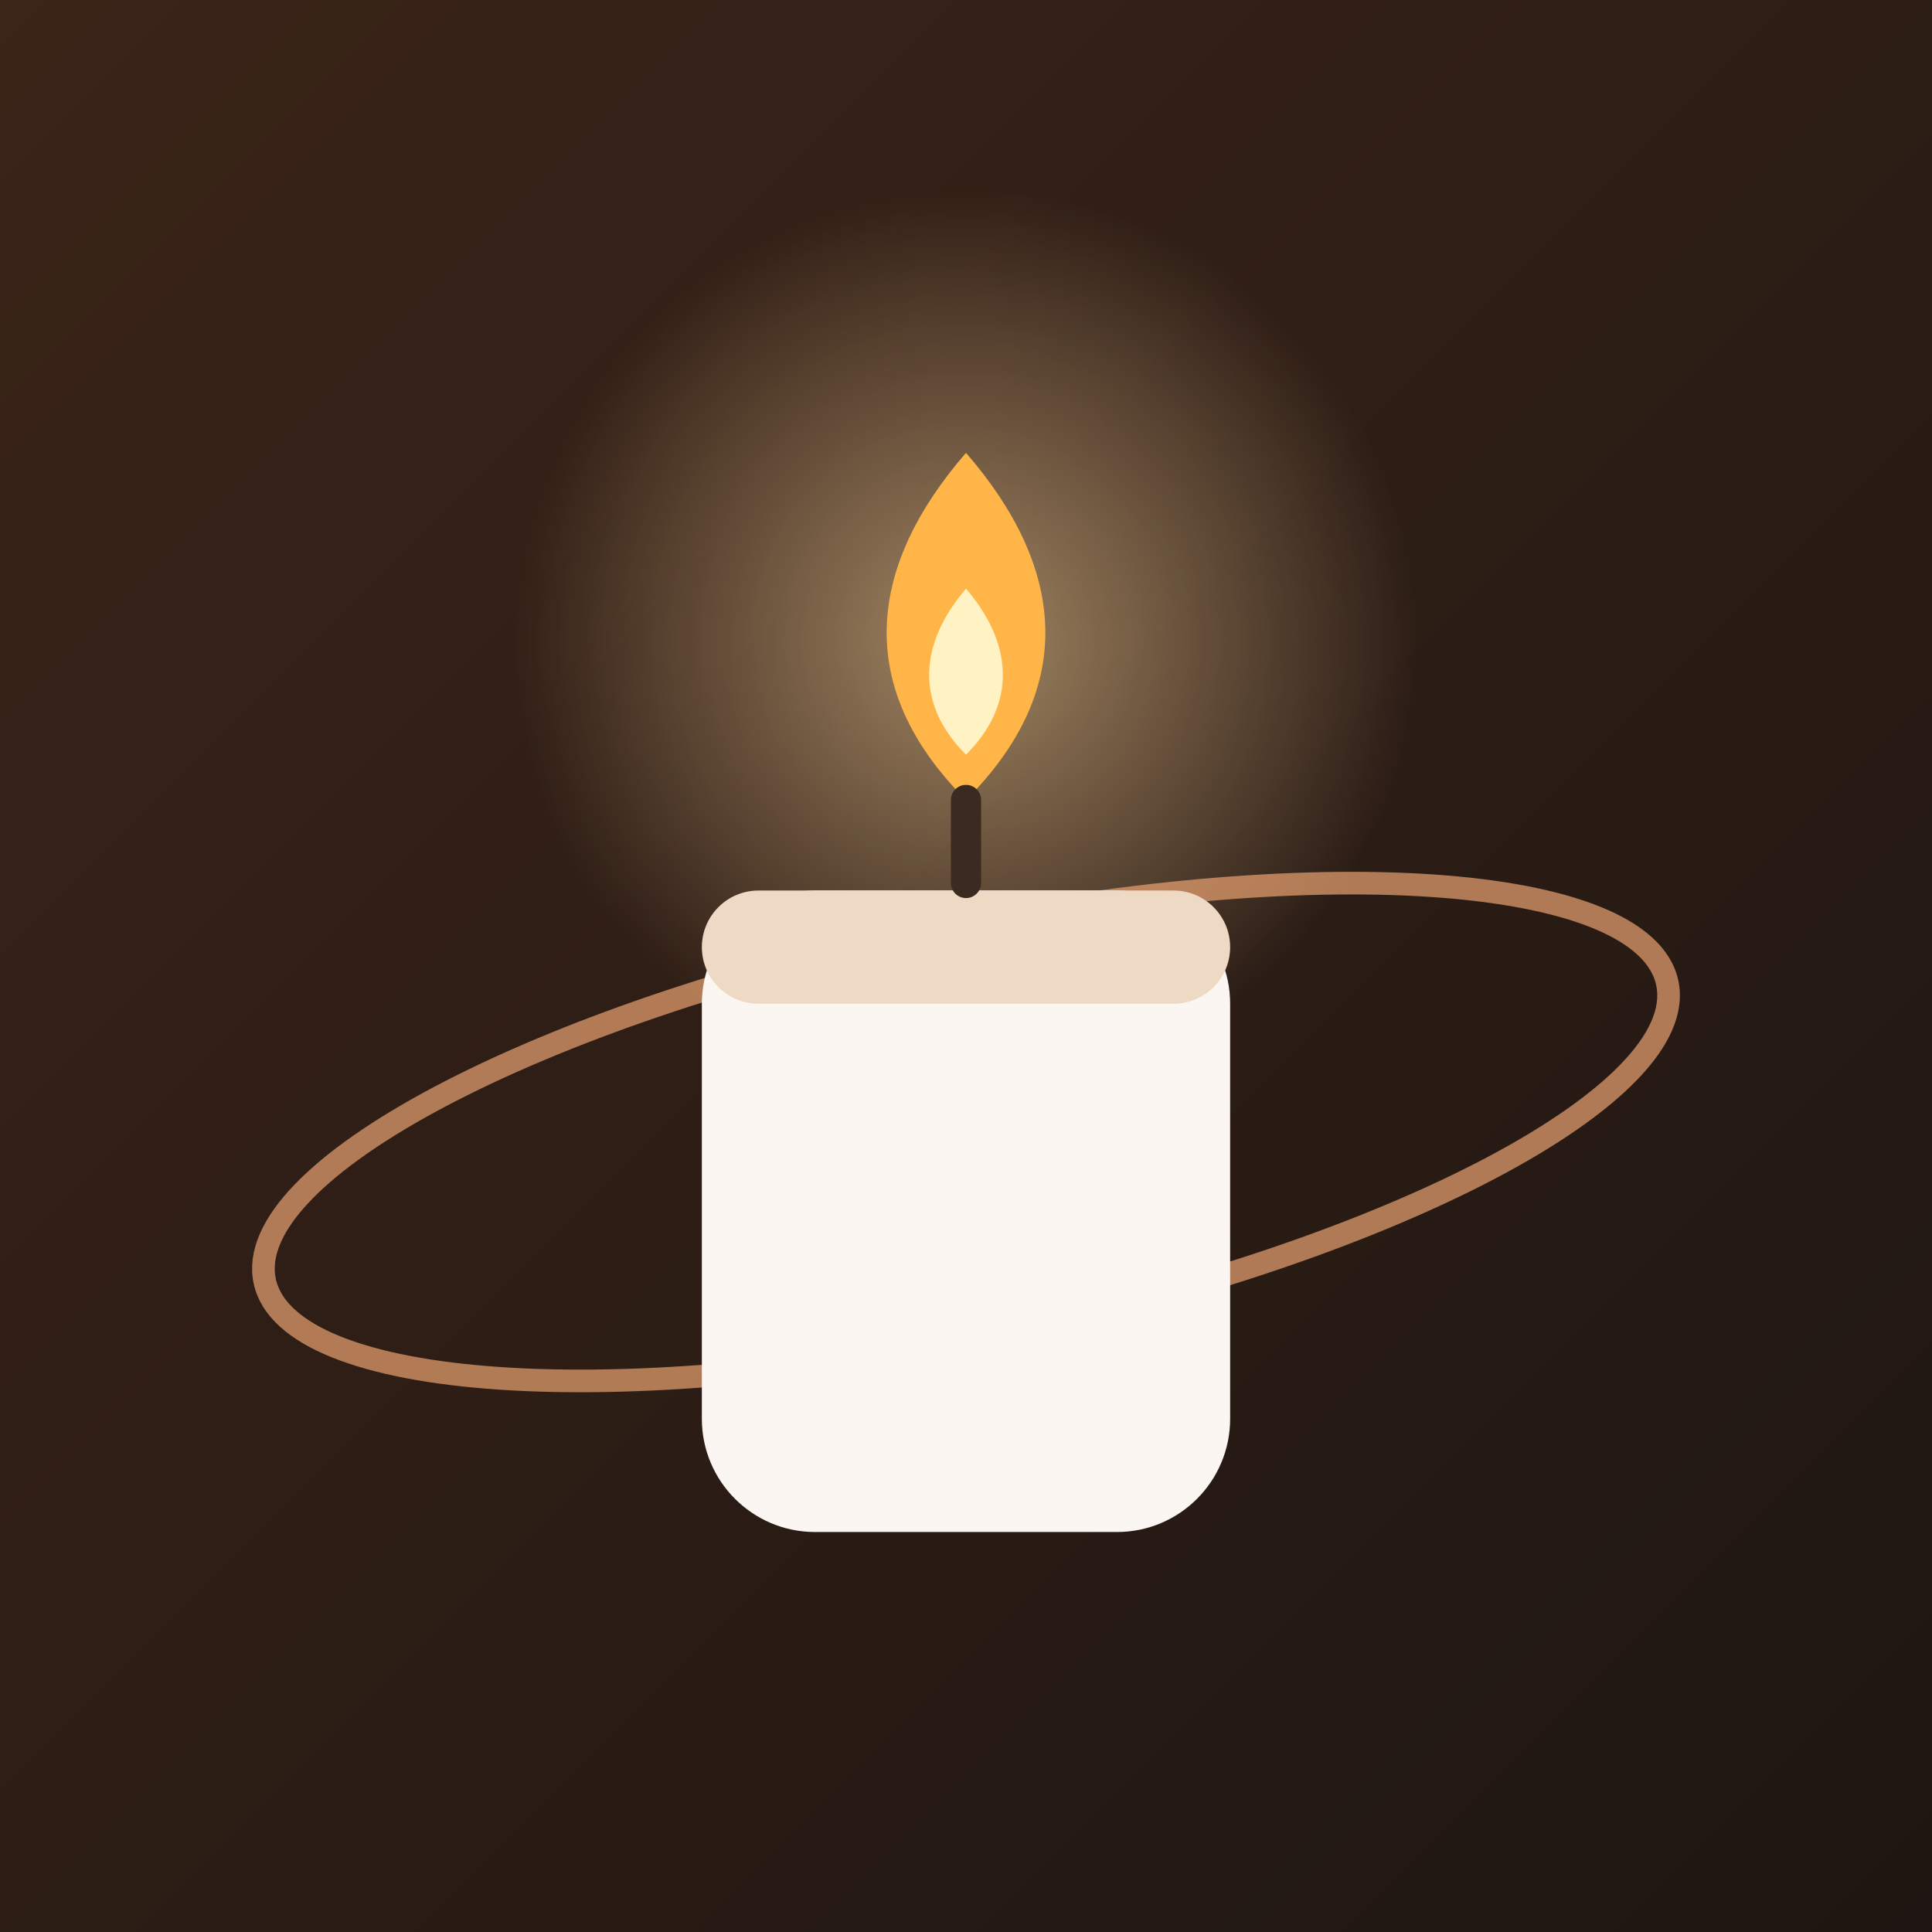
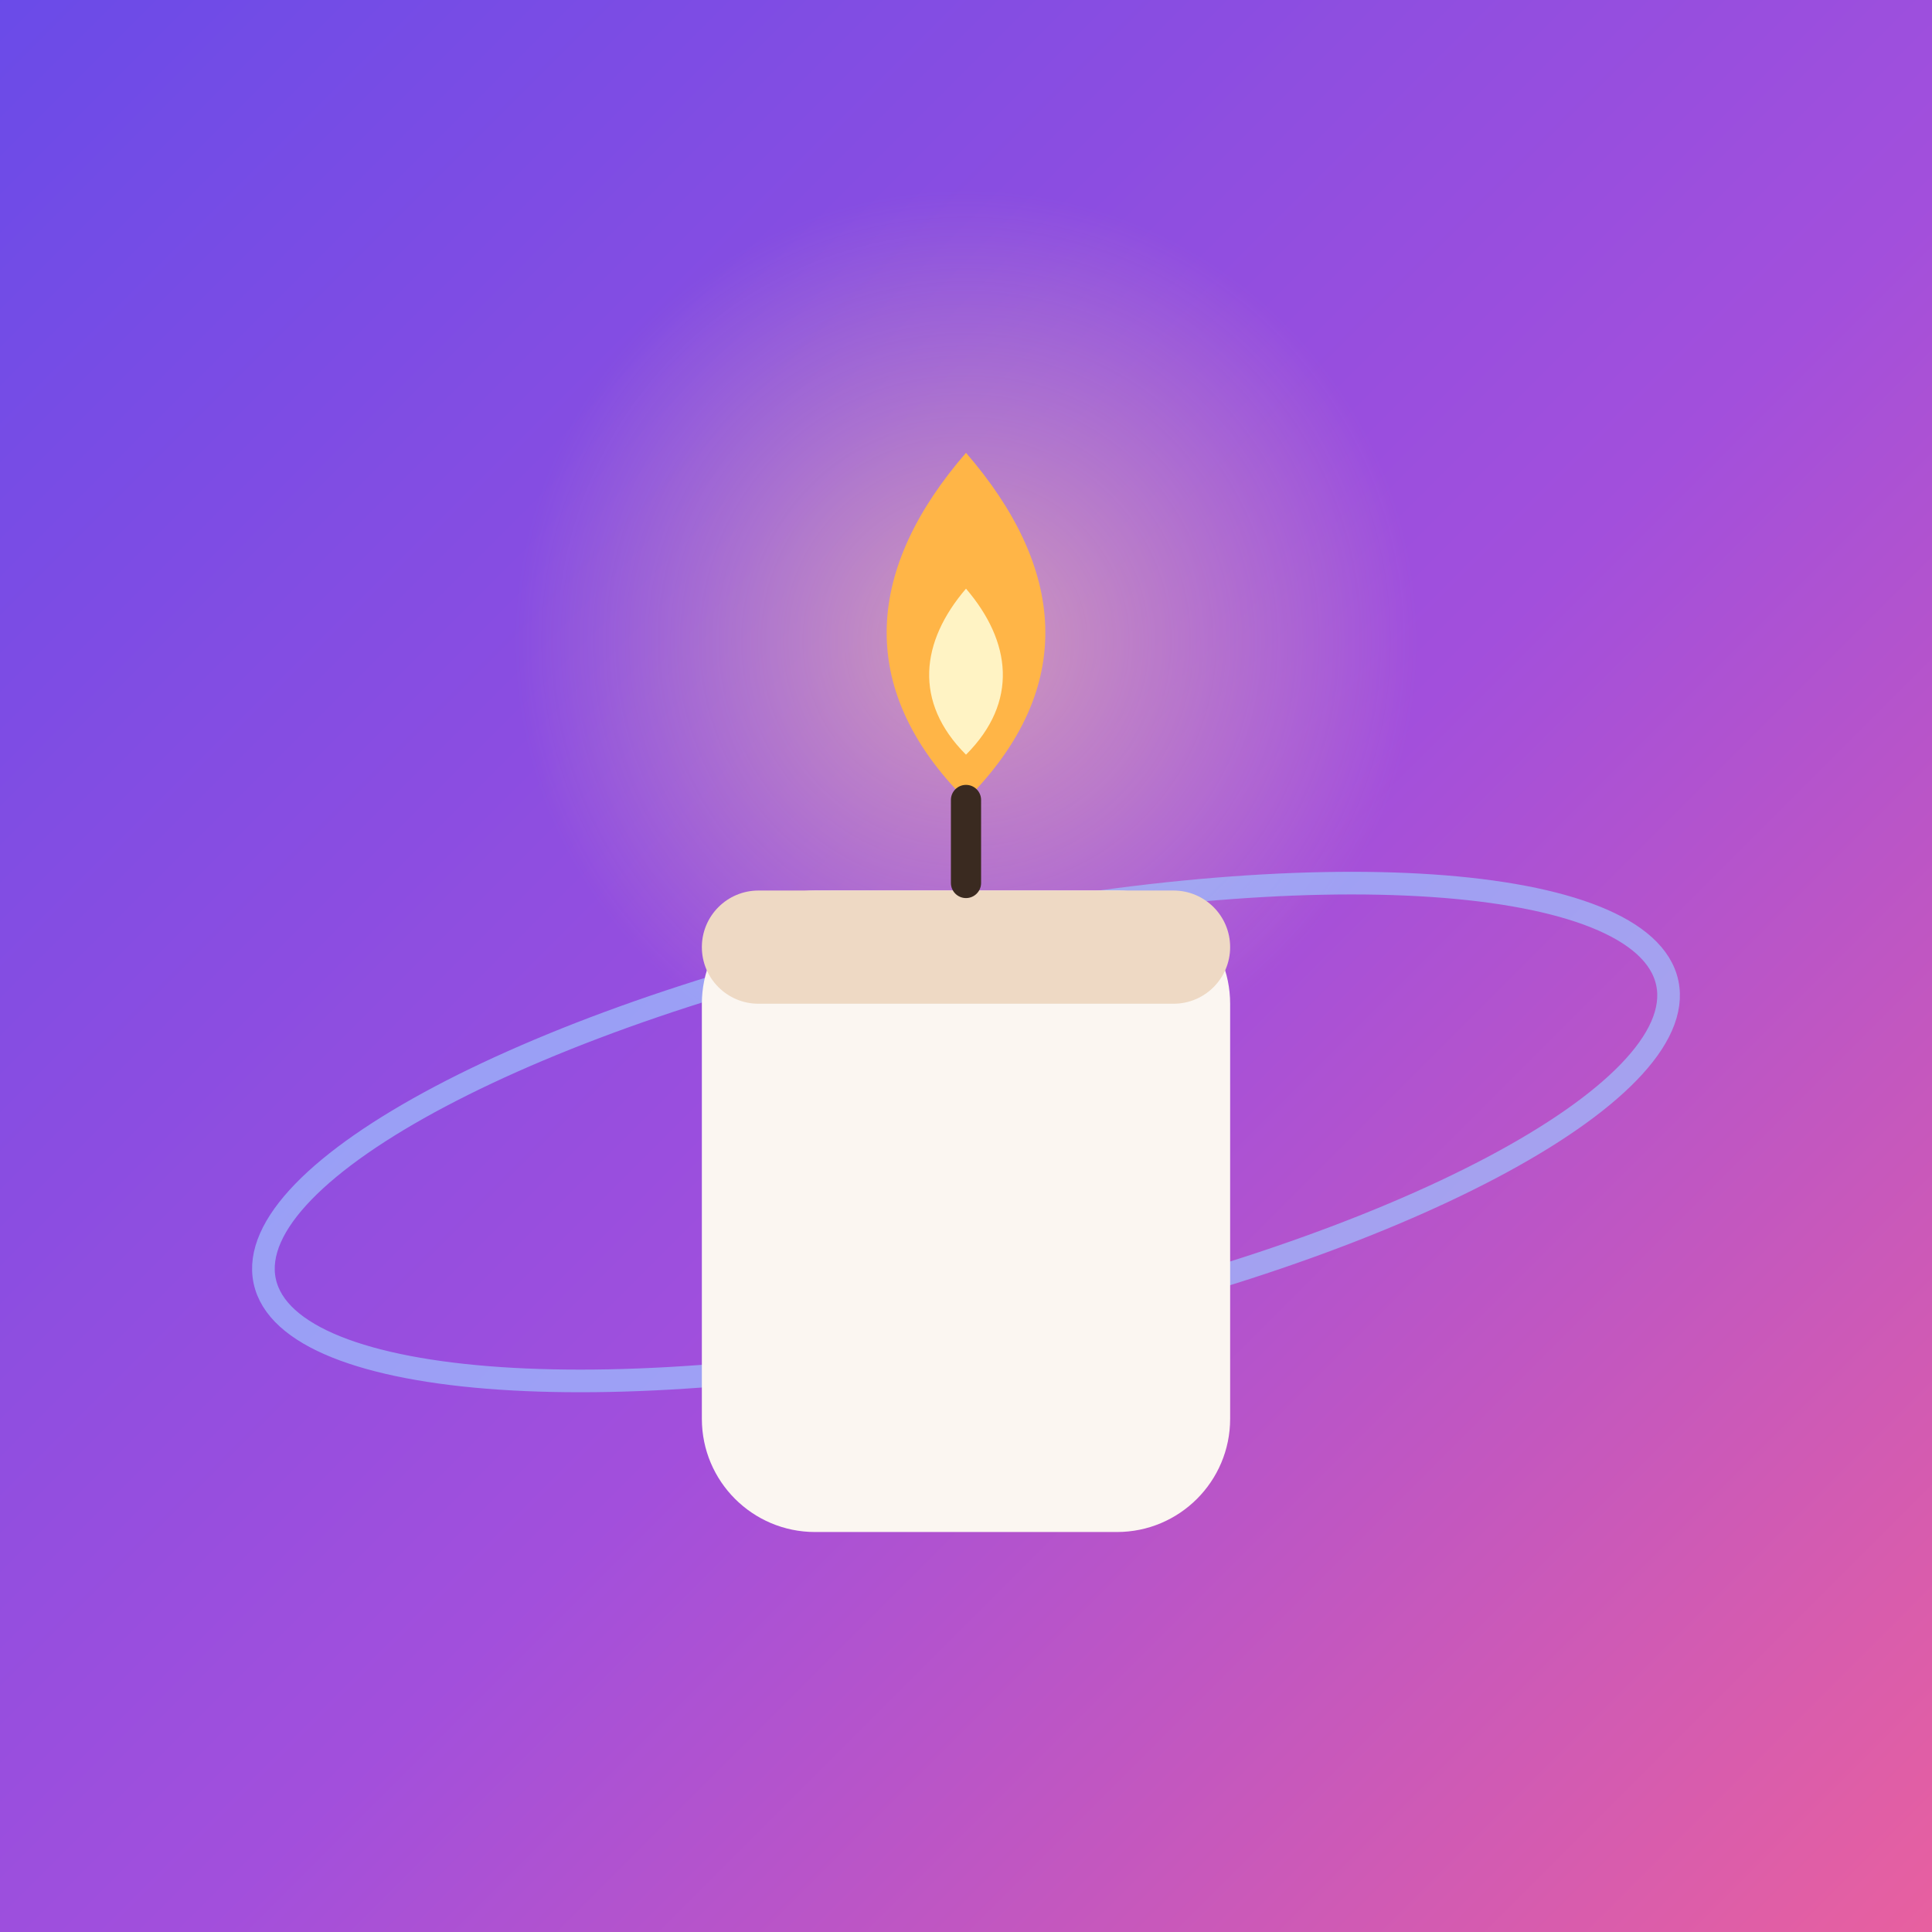
<svg xmlns="http://www.w3.org/2000/svg" viewBox="0 0 512 512">
  <defs>
    <linearGradient id="b" x1="0" y1="0" x2="1" y2="1">
-       <stop offset="0" stop-color="#3B2418" />
-       <stop offset="1" stop-color="#1E1612" />
+       <stop offset="0" stop-color="#6A4BE8" />
+       <stop offset=".55" stop-color="#A24FDC" />
+       <stop offset="1" stop-color="#E8609F" />
    </linearGradient>
    <radialGradient id="g" cx=".5" cy=".5" r=".5">
      <stop offset="0" stop-color="#FFD9A0" stop-opacity=".55" />
      <stop offset="1" stop-color="#FFD9A0" stop-opacity="0" />
    </radialGradient>
  </defs>
  <rect width="512" height="512" fill="url(#b)" />
  <circle cx="256" cy="170" r="120" fill="url(#g)" />
-   <ellipse cx="256" cy="300" rx="190" ry="54" fill="none" stroke="#E9A272" stroke-width="6" opacity=".7" transform="rotate(-12 256 300)" />
+   <ellipse cx="256" cy="300" rx="190" ry="54" fill="none" stroke="#9CC2FF" stroke-width="6" opacity=".7" transform="rotate(-12 256 300)" />
  <rect x="186" y="236" width="140" height="170" rx="30" fill="#FBF6F1" />
  <rect x="186" y="236" width="140" height="30" rx="15" fill="#EED9C4" />
  <path d="M256 120c26 30 30 62 0 92-30-30-26-62 0-92Z" fill="#FFB547" />
  <path d="M256 156c12 14 14 30 0 44-14-14-12-30 0-44Z" fill="#FFF3C4" />
  <rect x="252" y="208" width="8" height="30" rx="4" fill="#3a2a20" />
</svg>
